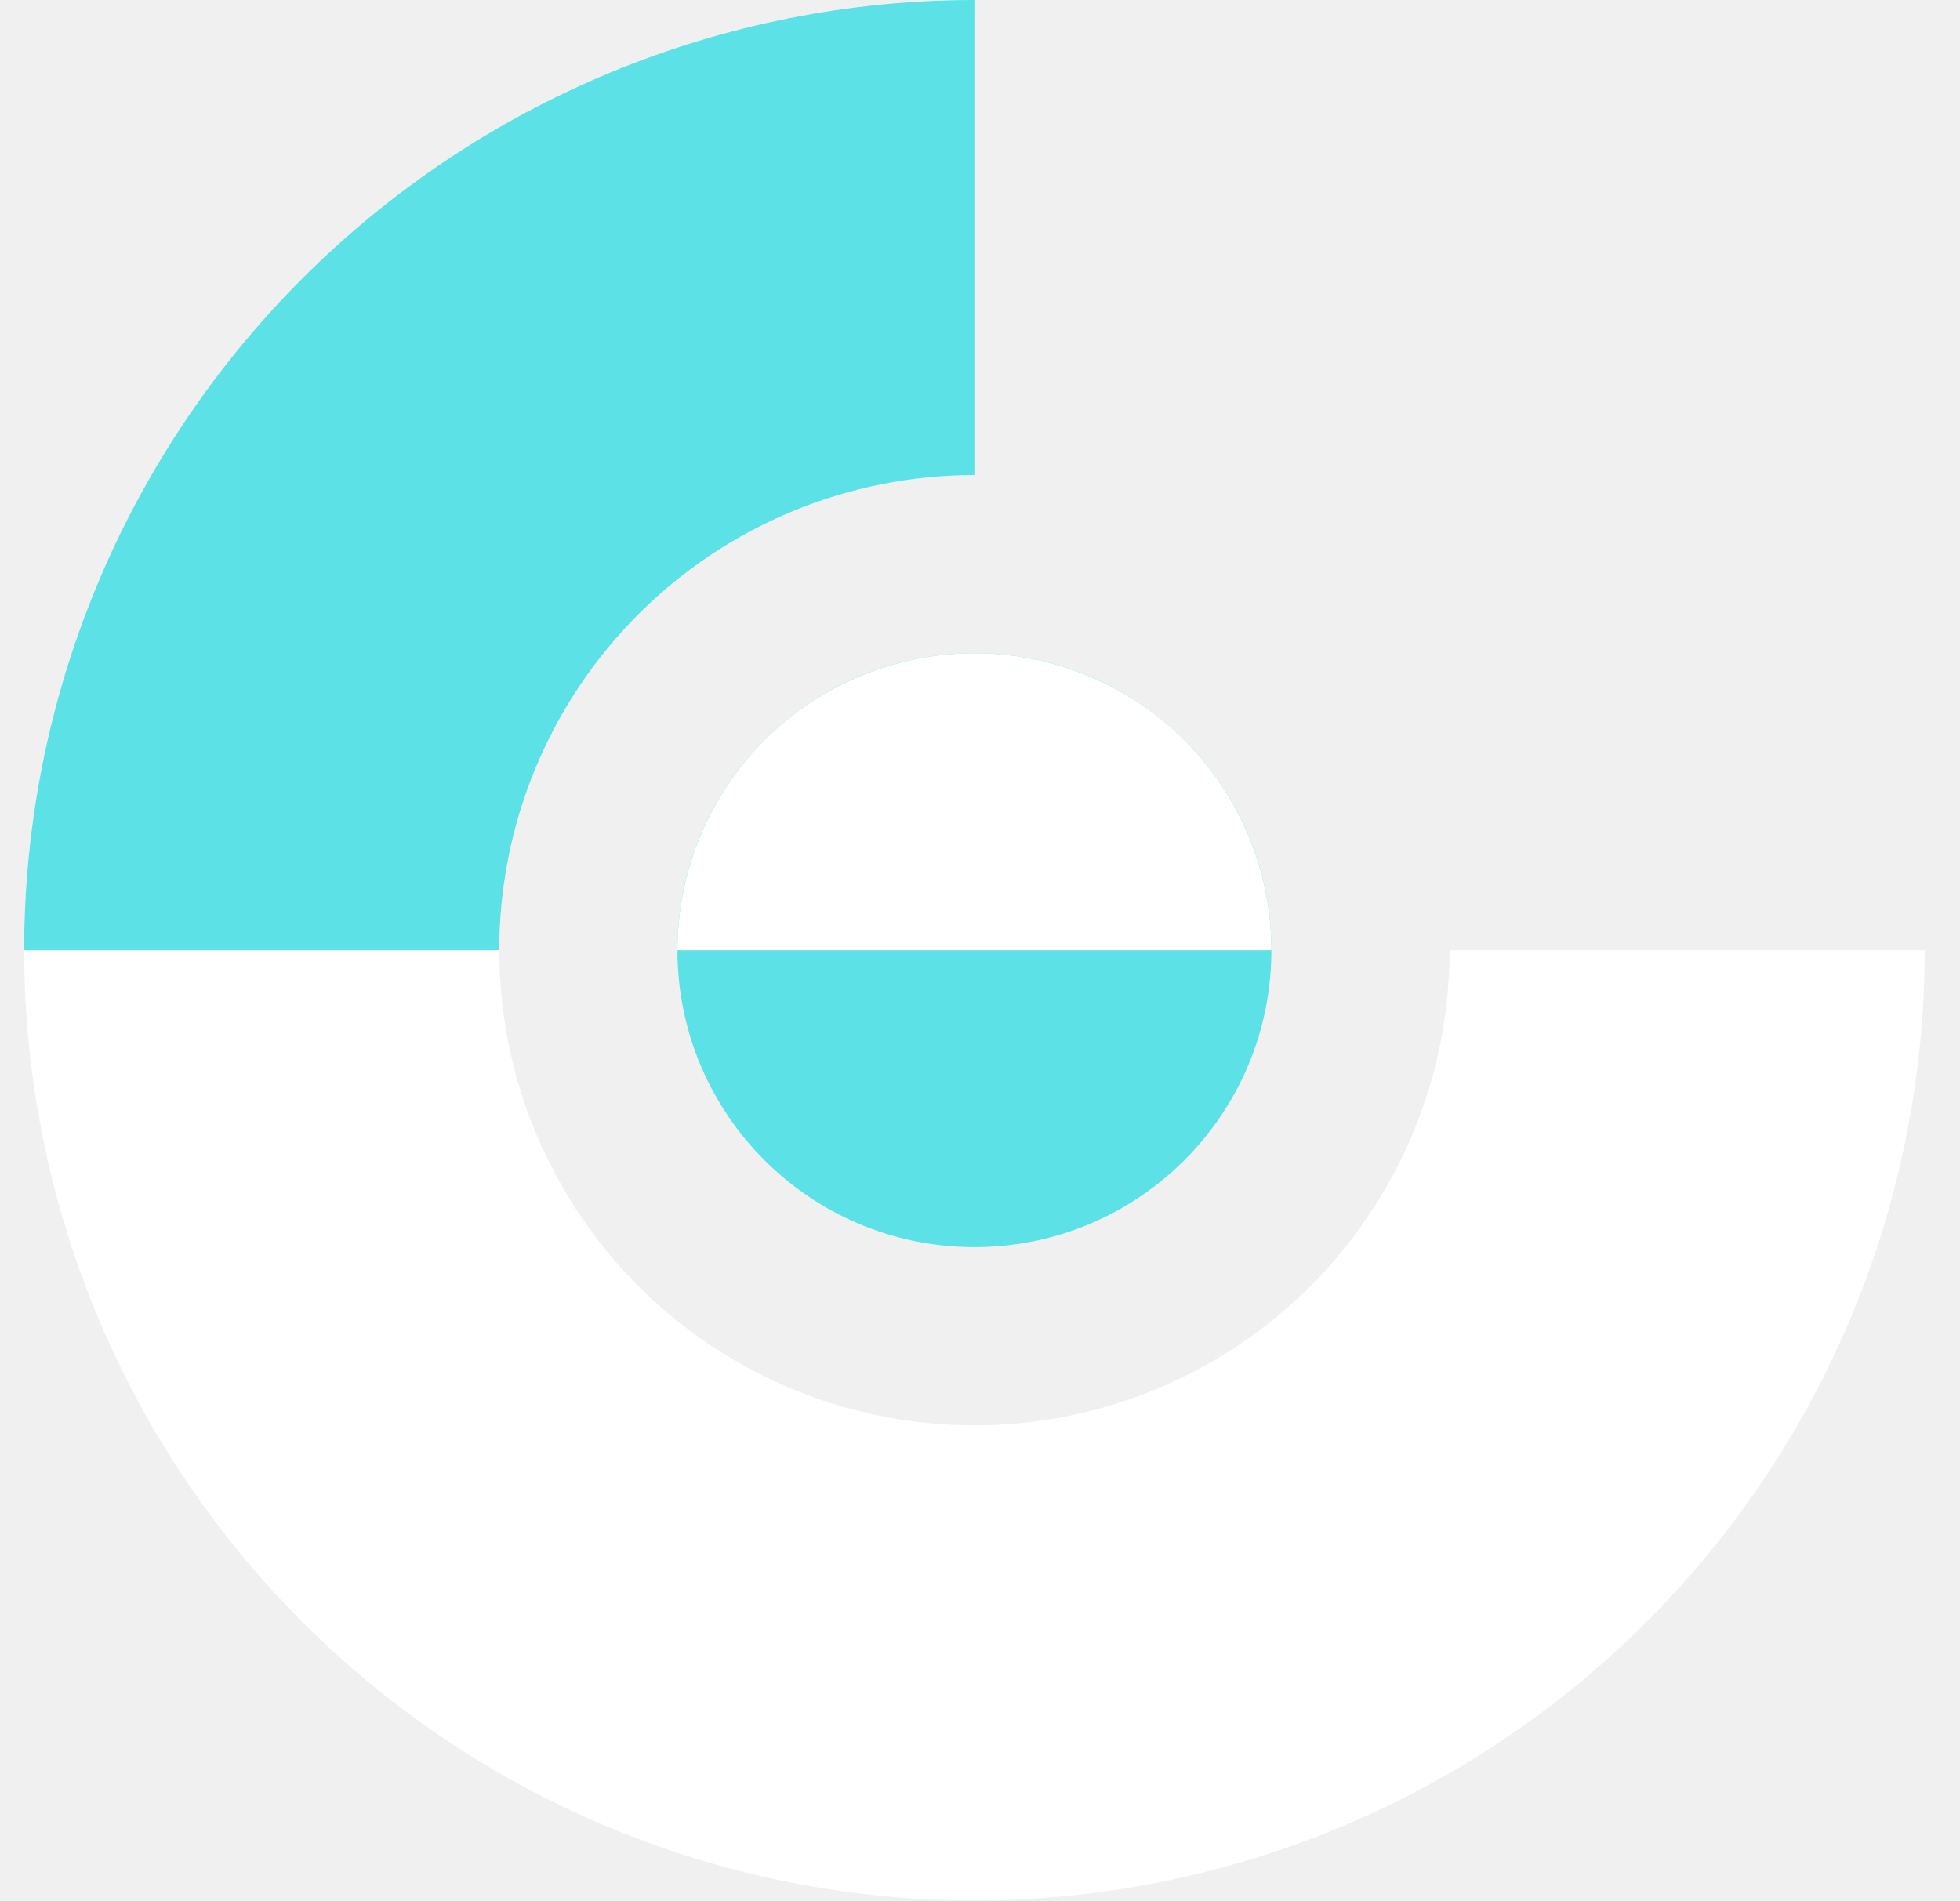
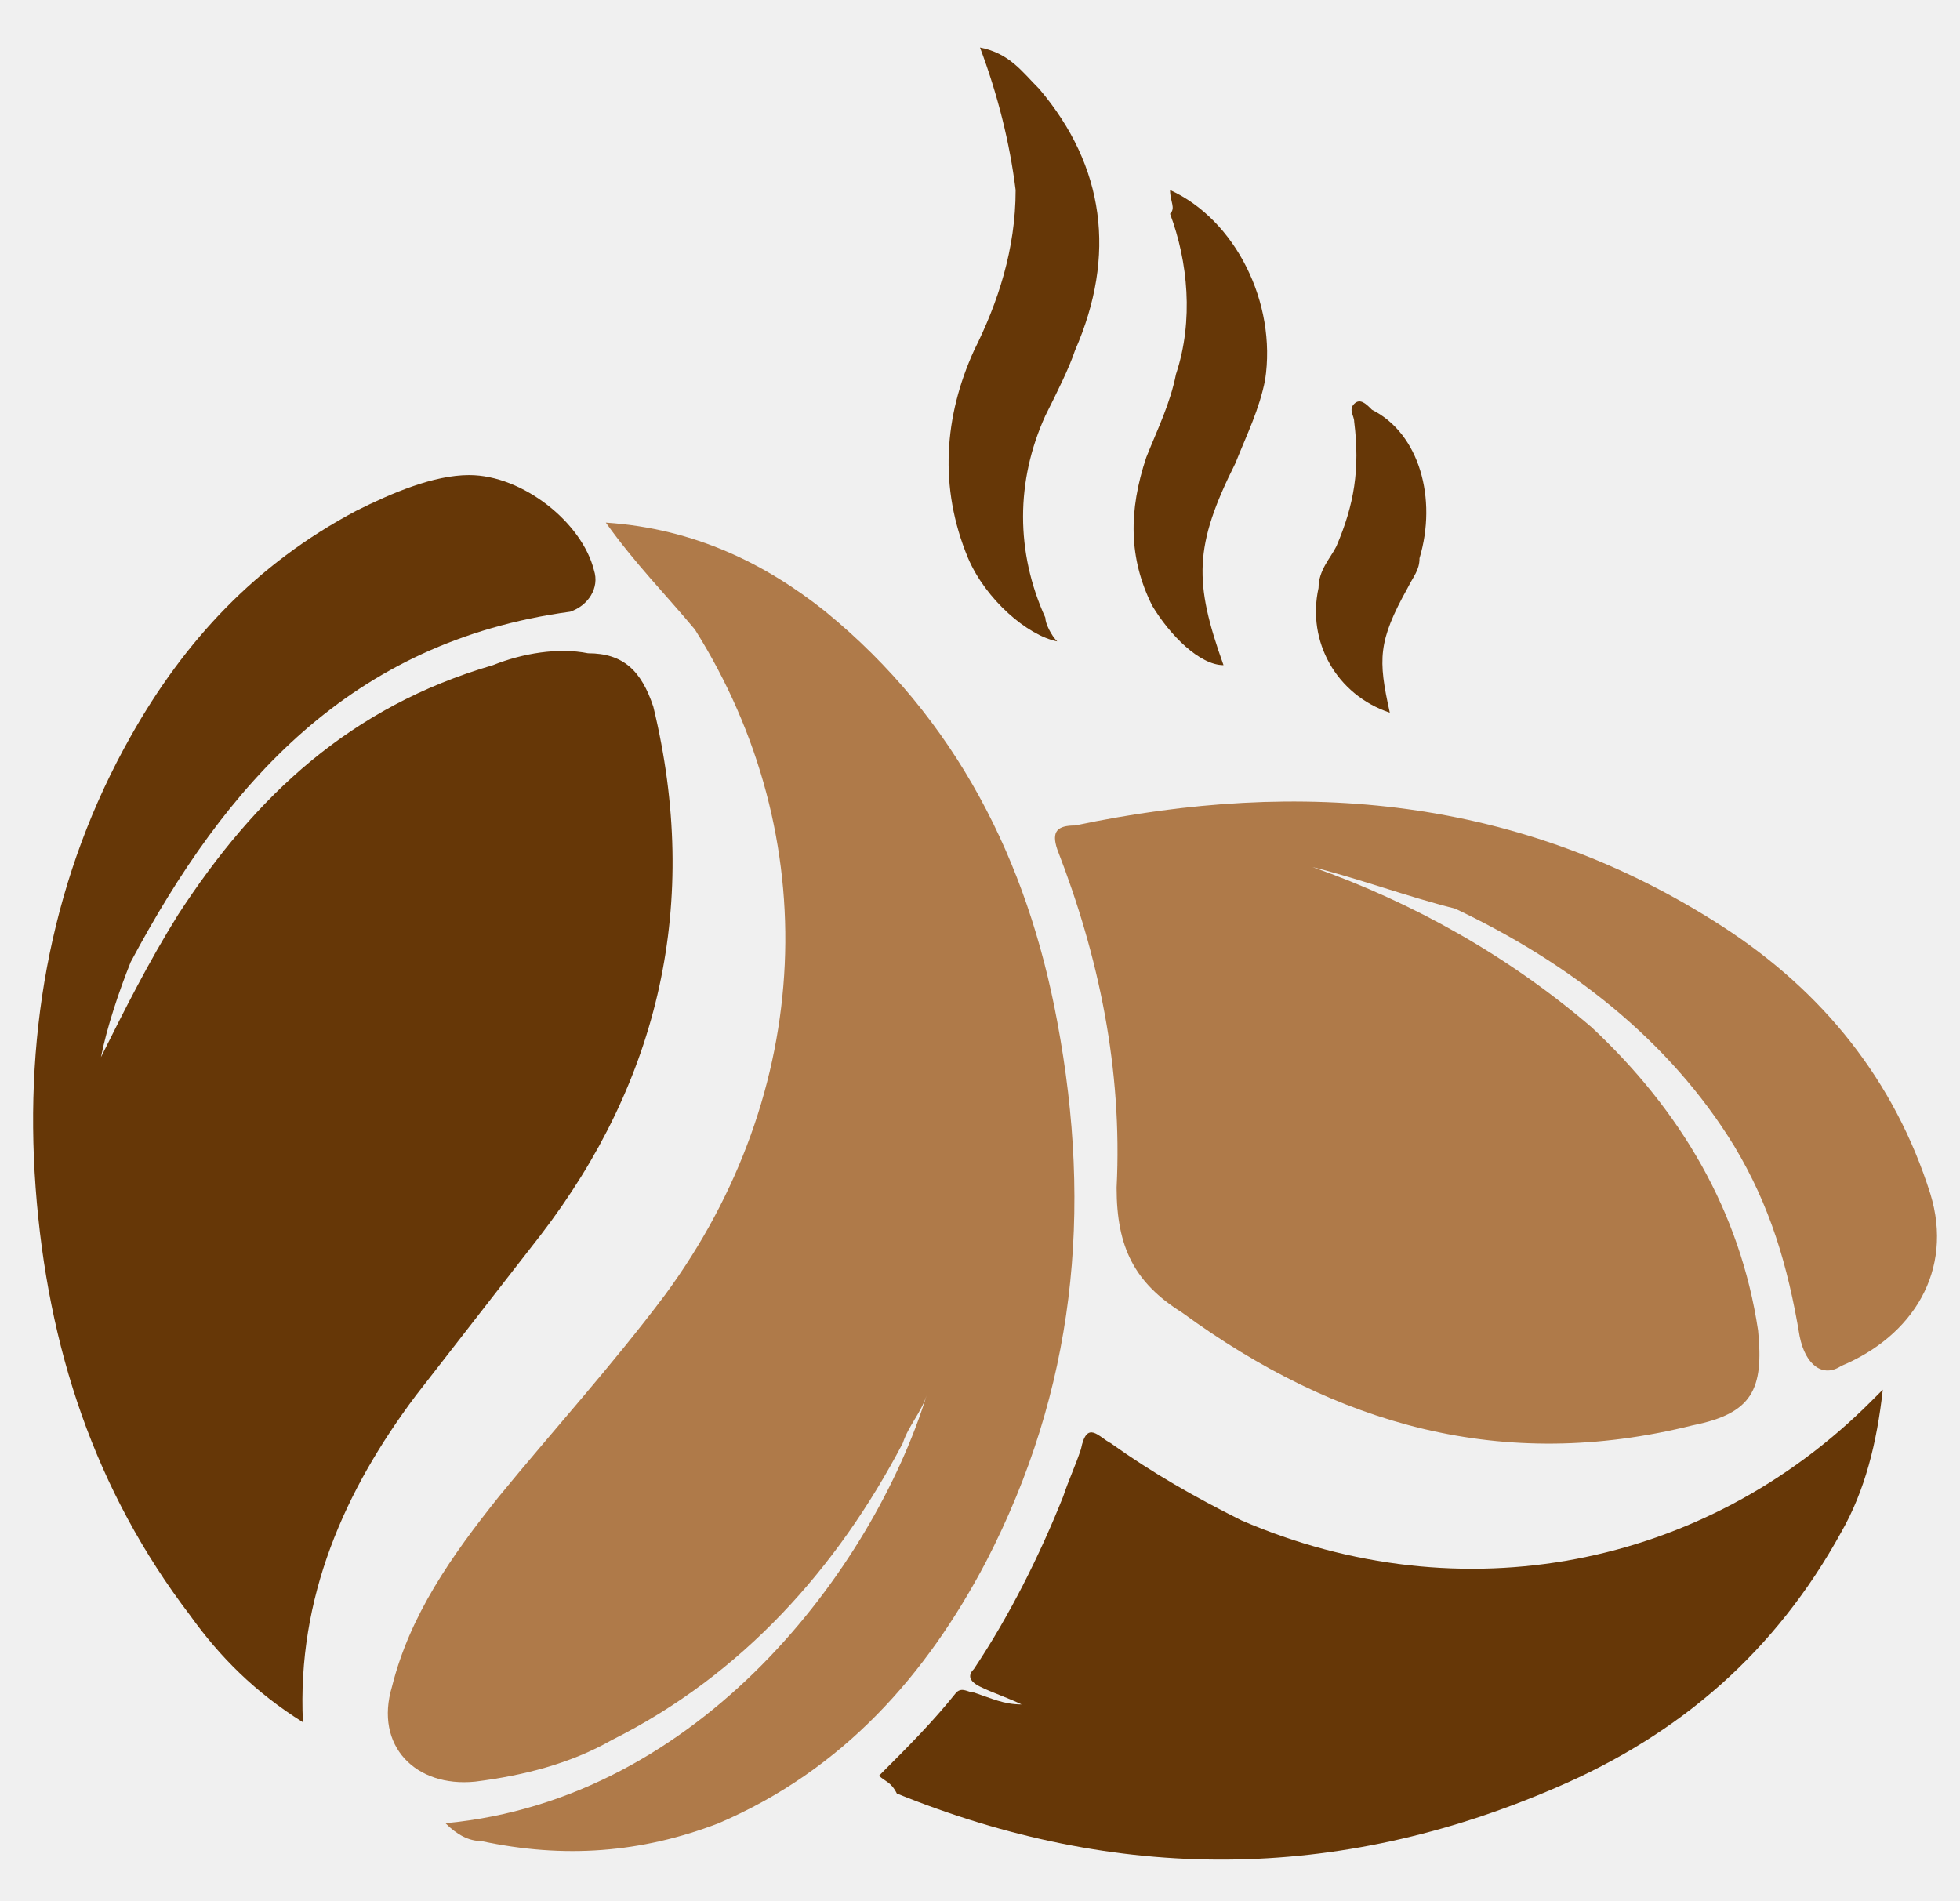
- <svg xmlns="http://www.w3.org/2000/svg" width="33" height="32" viewBox="0 0 33 32" fill="none">
-   <path d="M16.406 0C13.242 -3.77363e-08 10.148 0.938 7.517 2.696C4.886 4.455 2.835 6.953 1.624 9.877C0.413 12.801 0.096 16.018 0.714 19.121C1.331 22.225 2.855 25.076 5.093 27.314C7.33 29.551 10.181 31.075 13.285 31.693C16.389 32.31 19.606 31.993 22.529 30.782C25.453 29.571 27.952 27.52 29.71 24.889C31.468 22.258 32.406 19.165 32.406 16L24.406 16C24.406 17.582 23.937 19.129 23.058 20.445C22.179 21.76 20.93 22.785 19.468 23.391C18.006 23.997 16.397 24.155 14.845 23.846C13.294 23.538 11.868 22.776 10.749 21.657C9.631 20.538 8.869 19.113 8.56 17.561C8.251 16.009 8.41 14.4 9.015 12.938C9.621 11.477 10.646 10.227 11.962 9.348C13.277 8.469 14.824 8 16.406 8V0Z" fill="white" />
-   <path d="M16.406 0C14.305 -2.5056e-08 12.225 0.414 10.283 1.218C8.342 2.022 6.578 3.201 5.093 4.686C3.607 6.172 2.428 7.936 1.624 9.877C0.82 11.818 0.406 13.899 0.406 16H8.406C8.406 14.949 8.613 13.909 9.015 12.938C9.417 11.968 10.007 11.086 10.749 10.343C11.492 9.6 12.374 9.011 13.345 8.609C14.315 8.207 15.356 8 16.406 8V0Z" fill="#5CE1E6" />
-   <circle cx="16.406" cy="16" r="5" fill="#5CE1E6" />
-   <path d="M21.406 16C21.406 15.343 21.277 14.693 21.026 14.087C20.774 13.48 20.406 12.929 19.942 12.464C19.477 12 18.926 11.632 18.32 11.381C17.713 11.129 17.063 11 16.406 11C15.75 11 15.1 11.129 14.493 11.381C13.886 11.632 13.335 12 12.871 12.464C12.406 12.929 12.038 13.48 11.787 14.087C11.536 14.693 11.406 15.343 11.406 16L16.406 16H21.406Z" fill="white" />
+ <svg xmlns="http://www.w3.org/2000/svg" version="1.1" id="Layer_1" x="0px" y="0px" viewBox="0 0 33 32" style="enable-background:new 0 0 33 32;" xml:space="preserve">
+   <style type="text/css">
+ 	.st0{fill:#663707;}
+ 	.st1{fill:#AF7A49;}
+ </style>
+   <g id="PA2wLU_00000170275201691580388850000007639284241503164829_">
+     <g>
+       <path class="st0" d="M1.7,17.8C2.1,17,2.5,16.2,3,15.4c1.3-2,2.9-3.5,5.3-4.2C8.8,11,9.4,10.9,9.9,11c0.6,0,0.9,0.3,1.1,0.9    c0.8,3.3,0.1,6.3-1.9,8.9c-0.7,0.9-1.4,1.8-2.1,2.7c-1.2,1.6-2,3.4-1.9,5.5c-0.8-0.5-1.4-1.1-1.9-1.8c-1.6-2.1-2.4-4.5-2.6-7.2    c-0.2-2.7,0.3-5.3,1.6-7.6C3.1,10.8,4.3,9.5,6,8.6C6.6,8.3,7.3,8,7.9,8C8.8,8,9.8,8.8,10,9.6c0.1,0.3-0.1,0.6-0.4,0.7    c-3.7,0.5-5.8,2.9-7.4,5.9C2,16.7,1.8,17.3,1.7,17.8z" />
+       <path class="st1" d="M10.2,8.8c1.5,0.1,2.7,0.7,3.7,1.5c2.2,1.8,3.4,4.2,3.9,6.9c0.6,3.2,0.3,6.2-1.2,9.1c-1,1.9-2.4,3.5-4.5,4.4    c-1.3,0.5-2.6,0.6-4,0.3c-0.2,0-0.4-0.1-0.6-0.3c4.3-0.4,7.2-4.3,8.1-7.2c-0.1,0.3-0.3,0.5-0.4,0.8c-1.1,2.1-2.7,3.9-4.9,5    C9.6,29.7,8.8,29.9,8,30c-1,0.1-1.7-0.6-1.4-1.6c0.3-1.2,1-2.2,1.8-3.2c0.9-1.1,1.9-2.2,2.8-3.4c2.5-3.4,2.7-7.7,0.5-11.2    C11.2,10,10.7,9.5,10.2,8.8z" />
+       <path class="st1" d="M22.1,14.6c1.7,0.6,3.3,1.5,4.7,2.7c1.5,1.4,2.5,3.1,2.8,5.1c0.1,1-0.1,1.4-1.1,1.6c-3.2,0.8-6,0-8.6-1.9    c-0.8-0.5-1.1-1.1-1.1-2.1c0.1-2-0.3-3.9-1-5.7c-0.1-0.3,0-0.4,0.3-0.4c3.8-0.8,7.5-0.5,10.9,1.7c1.7,1.1,2.9,2.6,3.5,4.5    c0.4,1.3-0.3,2.4-1.5,2.9c-0.3,0.2-0.6,0-0.7-0.5c-0.2-1.2-0.5-2.2-1.1-3.2c-1.1-1.8-2.8-3.1-4.7-4C23.7,15.1,22.9,14.8,22.1,14.6    z" />
+       <path class="st0" d="M14.8,29.9c0.5-0.5,0.9-0.9,1.3-1.4c0.1-0.1,0.2,0,0.3,0c0.3,0.1,0.5,0.2,0.8,0.2c-0.2-0.1-0.5-0.2-0.7-0.3    c-0.2-0.1-0.2-0.2-0.1-0.3c0.6-0.9,1.1-1.9,1.5-2.9c0.1-0.3,0.2-0.5,0.3-0.8c0.1-0.5,0.3-0.2,0.5-0.1c0.7,0.5,1.4,0.9,2.2,1.3    c3.7,1.6,7.8,0.8,10.6-2c0,0,0.1-0.1,0.2-0.2c-0.1,0.9-0.3,1.7-0.7,2.4c-1.1,2-2.7,3.4-4.8,4.3c-3.7,1.6-7.4,1.6-11.1,0.1    C15,30,14.9,30,14.8,29.9z" />
+       <path class="st0" d="M16.5,0.8c0.5,0.1,0.7,0.4,1,0.7c1.1,1.3,1.3,2.8,0.6,4.4c-0.1,0.3-0.3,0.7-0.5,1.1c-0.5,1.1-0.5,2.3,0,3.4    c0,0.1,0.1,0.3,0.2,0.4c-0.5-0.1-1.2-0.7-1.5-1.4c-0.5-1.2-0.4-2.4,0.1-3.5c0.4-0.8,0.7-1.7,0.7-2.7C17,2.4,16.8,1.6,16.5,0.8z" />
+       <path class="st0" d="M19.7,3.2c1.1,0.5,1.8,1.9,1.6,3.2c-0.1,0.5-0.3,0.9-0.5,1.4c-0.7,1.4-0.7,2-0.2,3.4c-0.4,0-0.9-0.5-1.2-1    C19,9.4,19,8.6,19.3,7.7c0.2-0.5,0.4-0.9,0.5-1.4c0.3-0.9,0.2-1.9-0.1-2.7C19.8,3.5,19.7,3.4,19.7,3.2z" />
+       <path class="st0" d="M23.4,12c-0.9-0.3-1.4-1.2-1.2-2.1c0-0.3,0.2-0.5,0.3-0.7c0.3-0.7,0.4-1.3,0.3-2.1c0-0.1-0.1-0.2,0-0.3    s0.2,0,0.3,0.1c0.8,0.4,1.1,1.5,0.8,2.5c0,0.2-0.1,0.3-0.2,0.5C23.2,10.8,23.2,11.1,23.4,12z" />
+     </g>
+   </g>
</svg>
